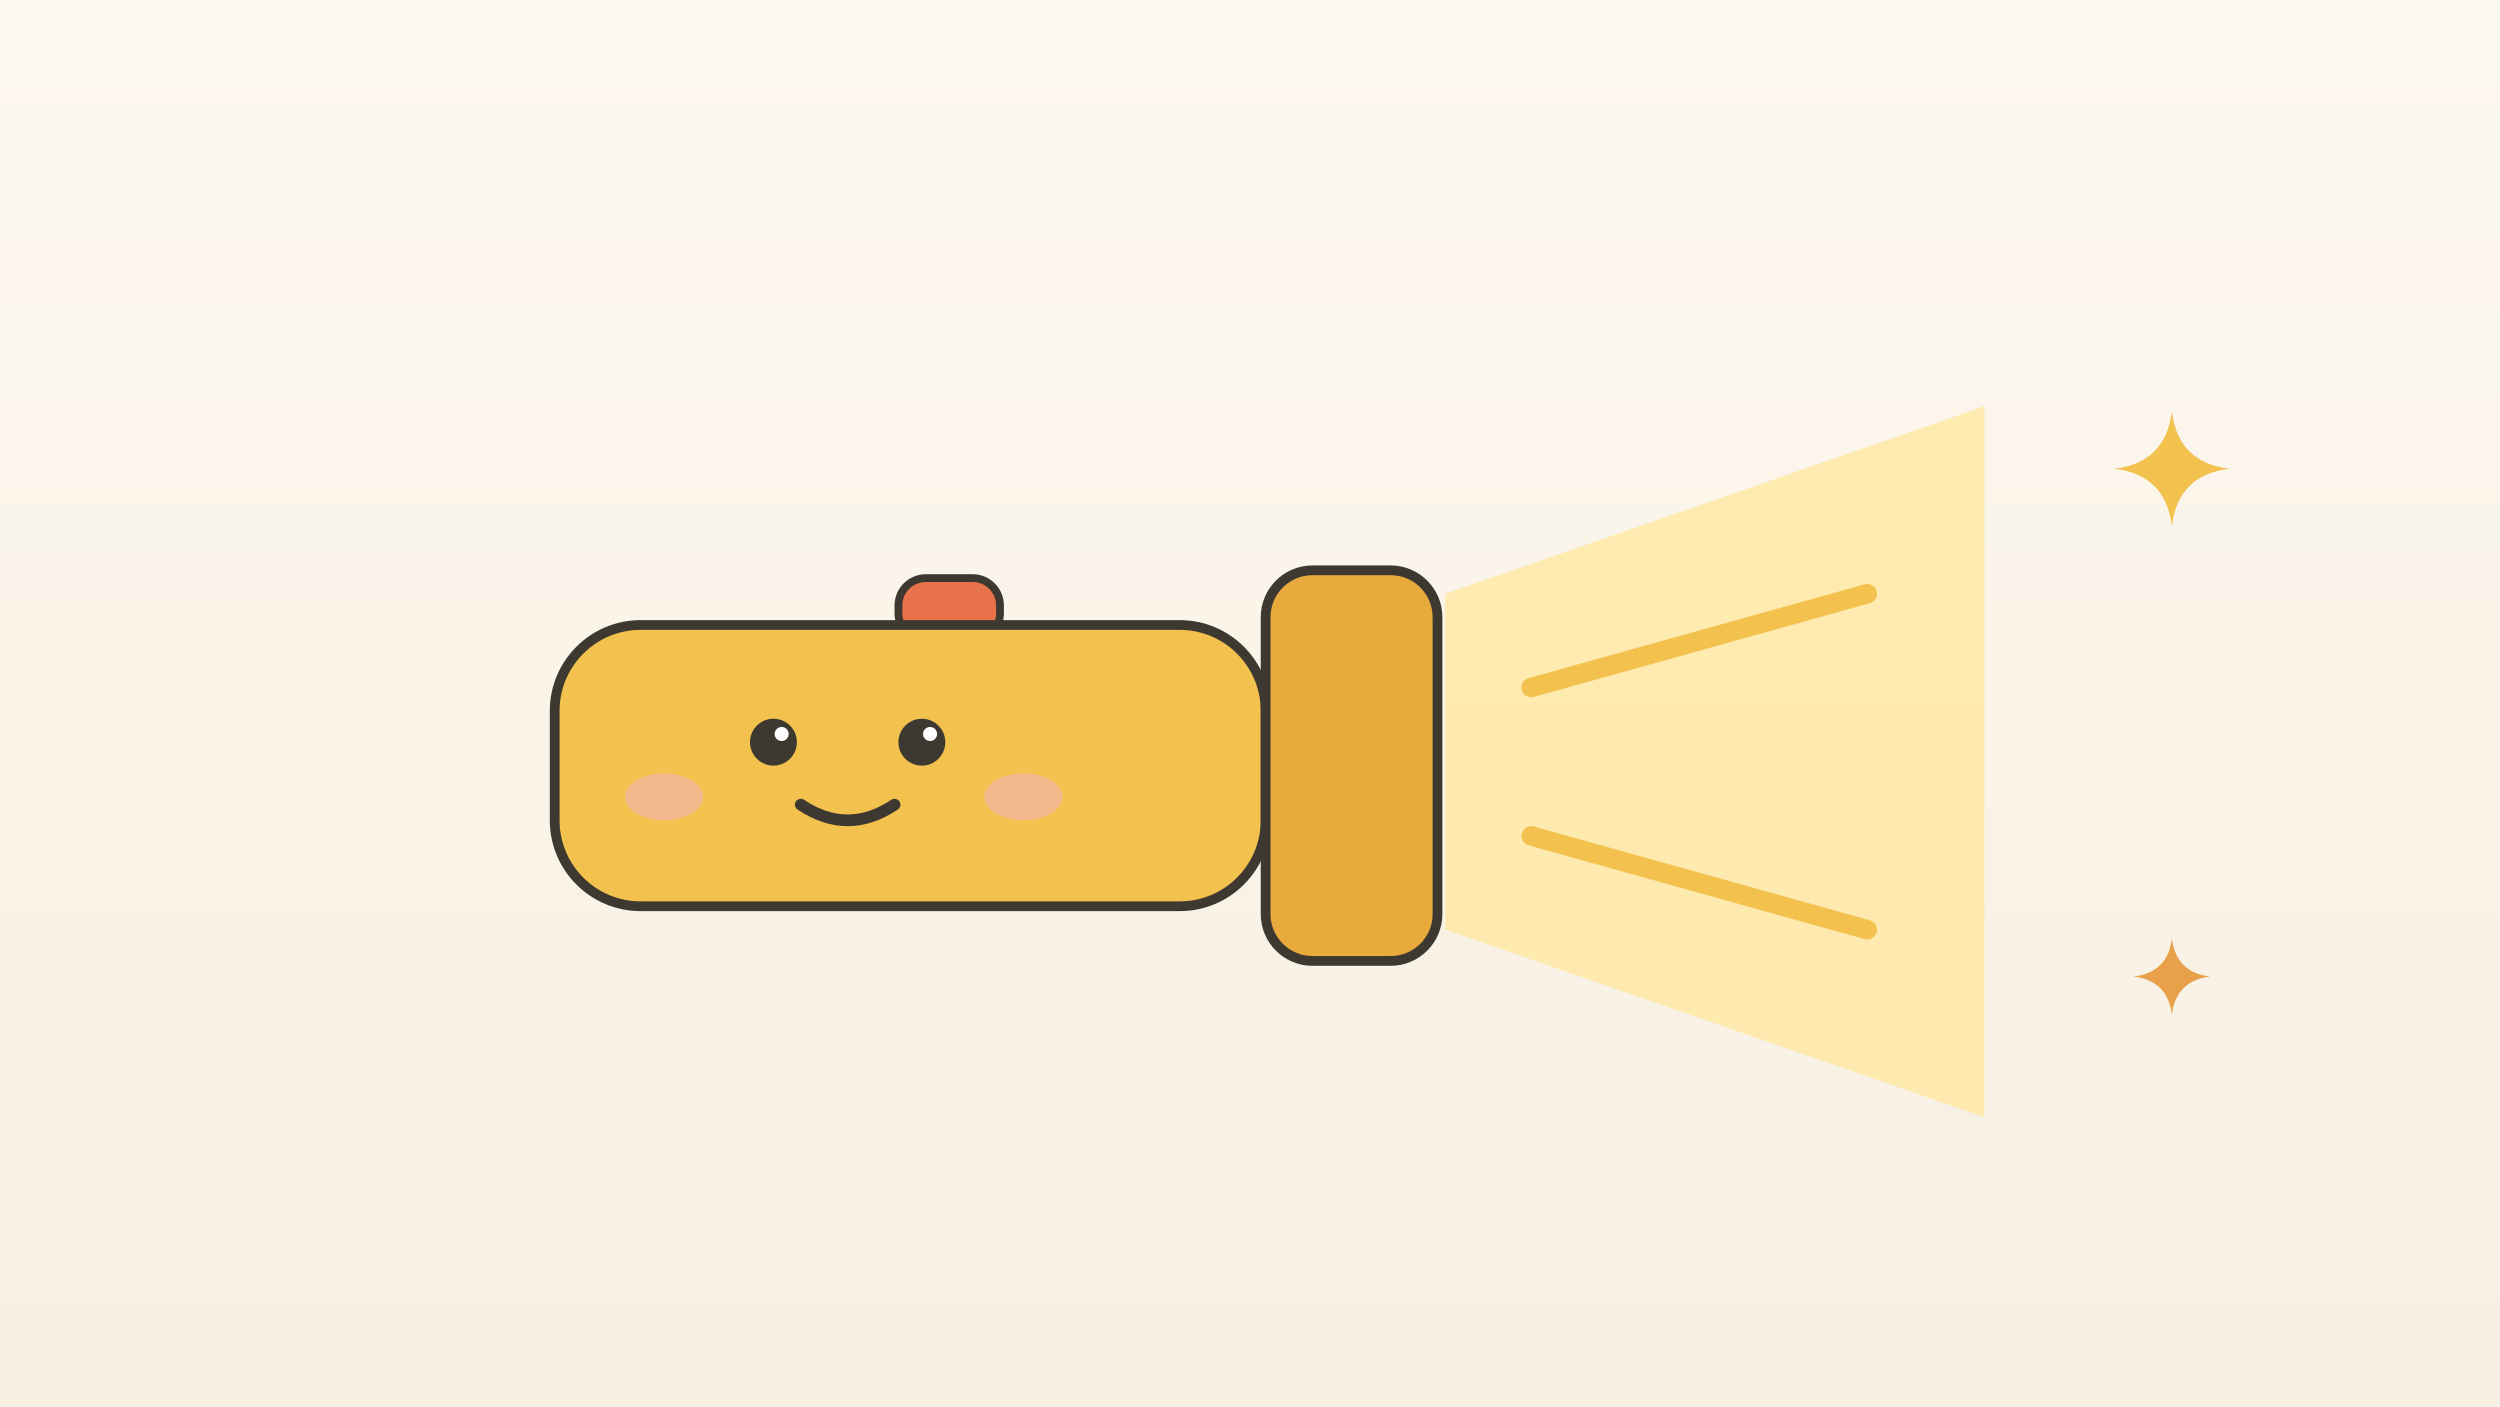
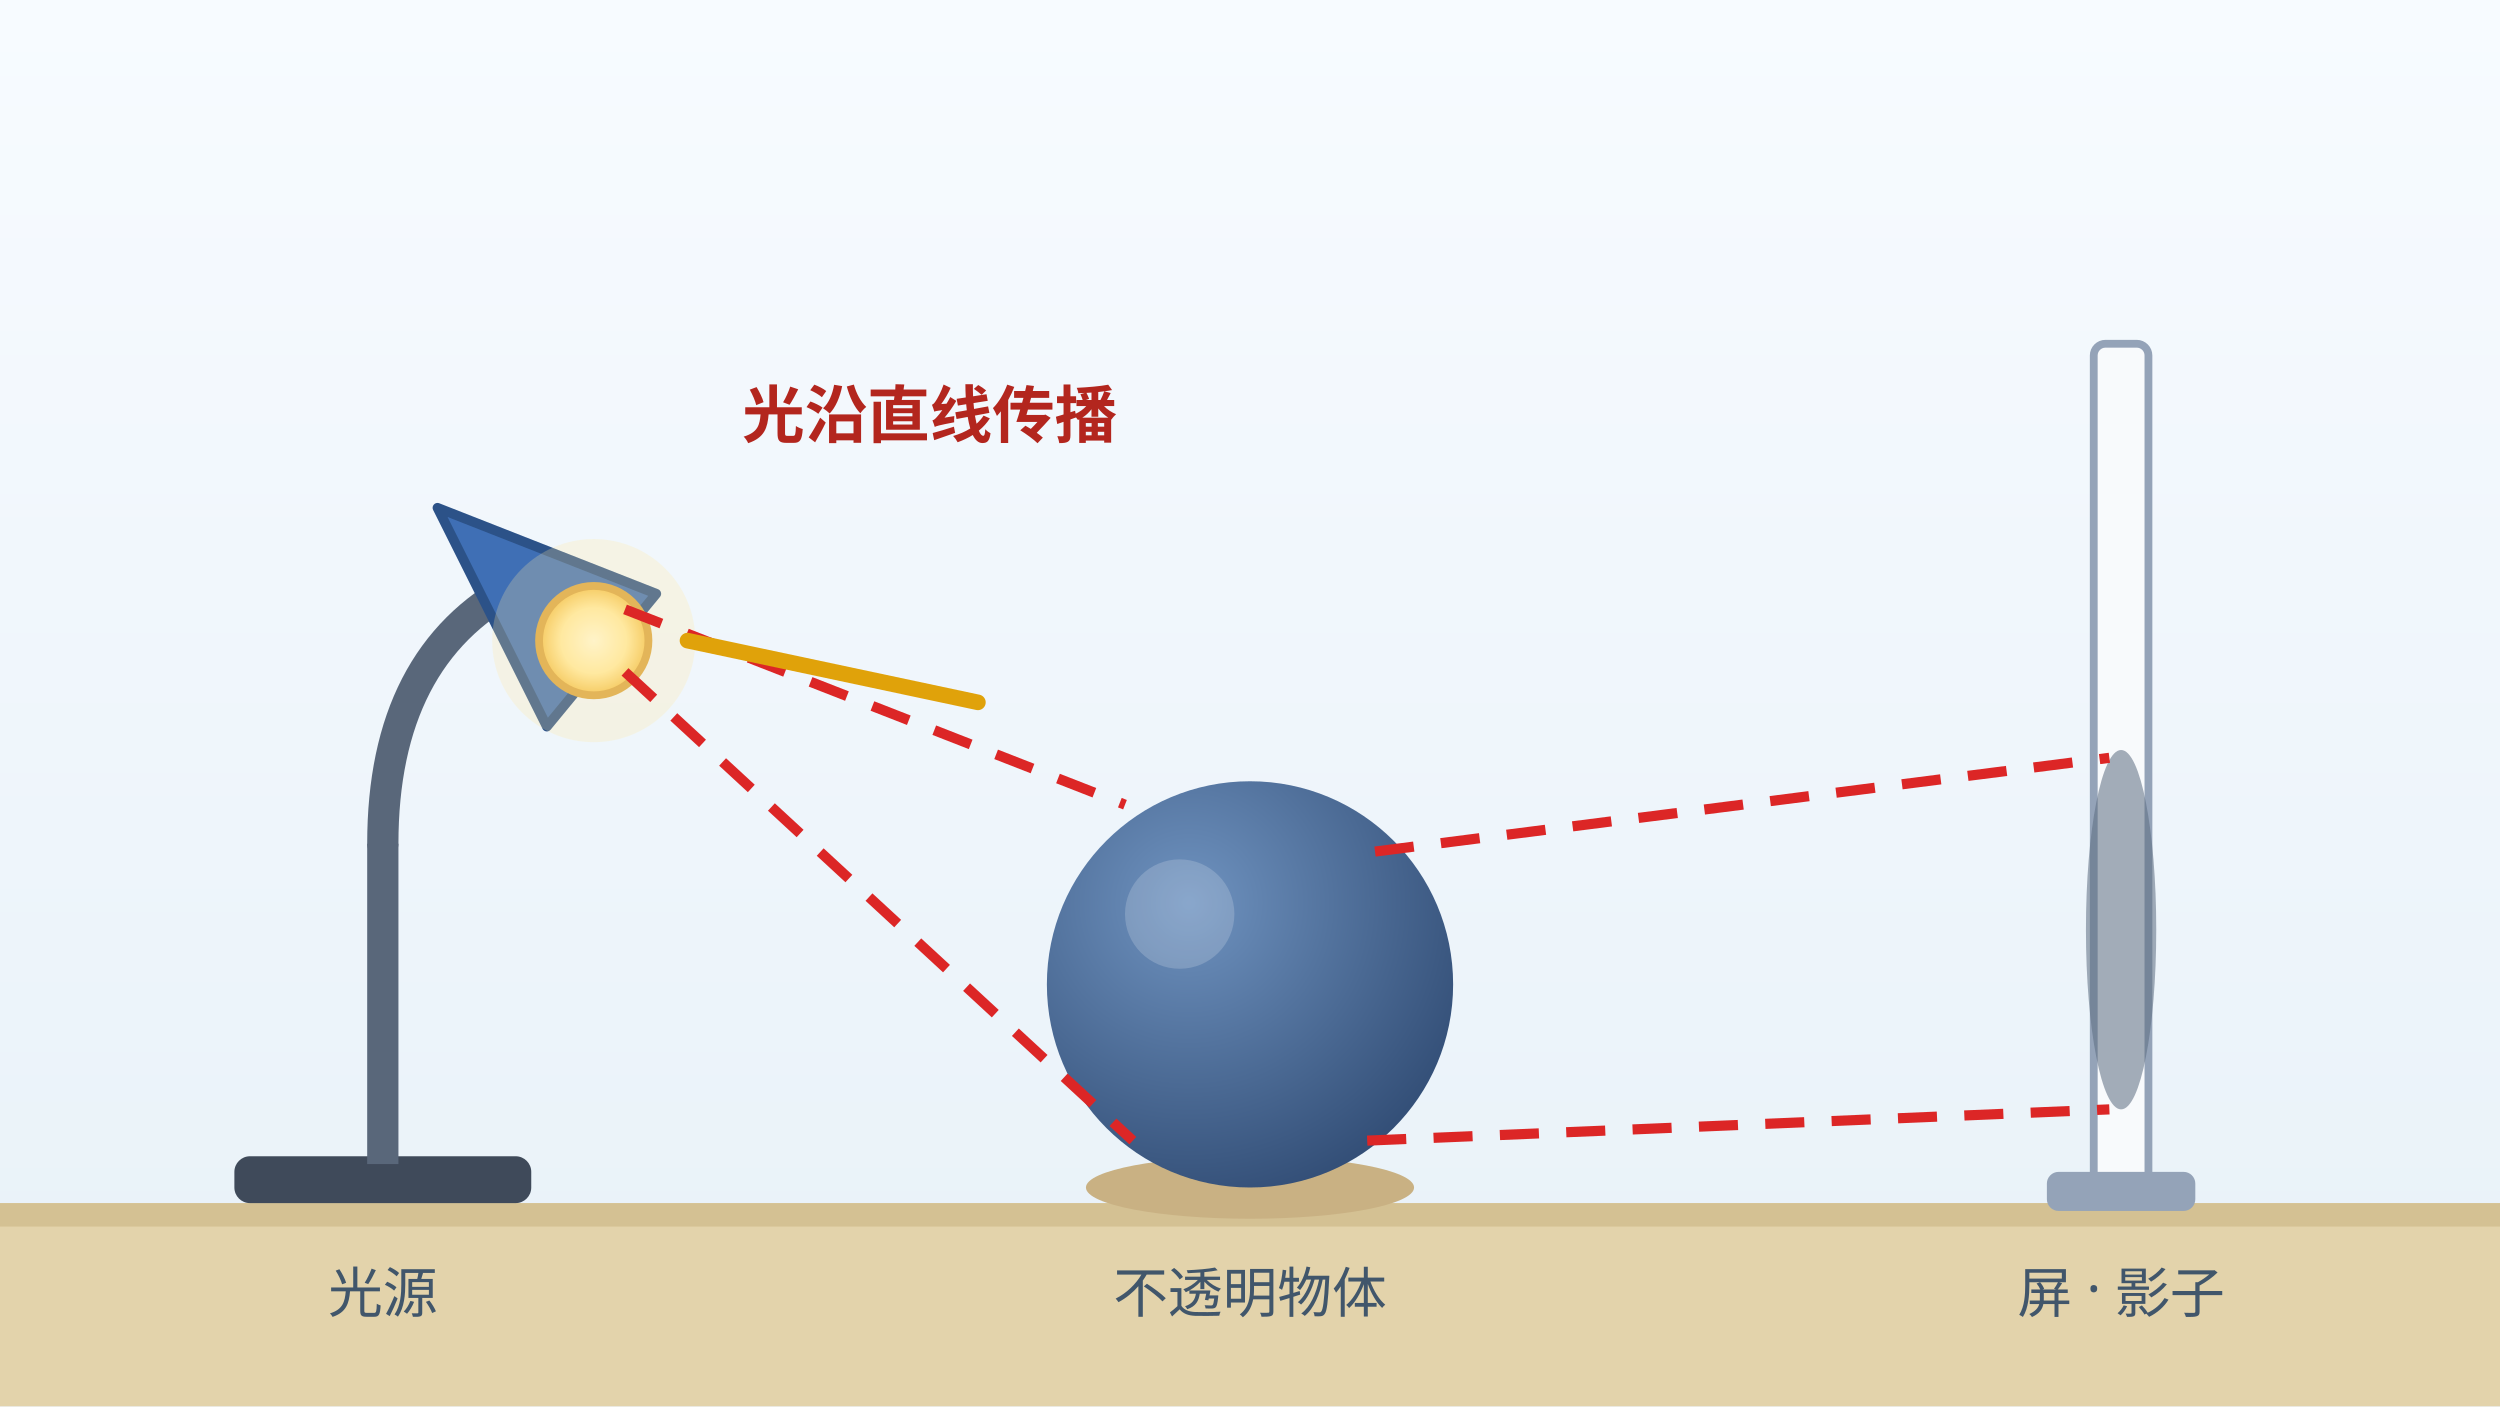
<svg xmlns="http://www.w3.org/2000/svg" viewBox="0 0 640 360" width="640" height="360">
  <defs>
    <linearGradient id="bg" x1="0" y1="0" x2="0" y2="1">
-       <stop offset="0" stop-color="#fdf8ef" />
-       <stop offset="1" stop-color="#f6efe2" />
+       <stop offset="0" stop-color="#f7fbff" />
+       <stop offset="1" stop-color="#e8f1f8" />
    </linearGradient>
+     <radialGradient id="bulb" cx="50%" cy="50%" r="50%">
+       <stop offset="0" stop-color="#fff7d6" />
+       <stop offset=".6" stop-color="#ffe9a0" />
+       <stop offset="1" stop-color="#f2c14e" />
+     </radialGradient>
+     <radialGradient id="ball" cx="35%" cy="30%" r="80%">
+       <stop offset="0" stop-color="#6f93c0" />
+       <stop offset="1" stop-color="#2f4a72" />
+     </radialGradient>
  </defs>
  <rect width="640" height="360" fill="url(#bg)" />
-   <g transform="translate(-8,0) scale(1.0)">
-     <path d="M378,152 L516,104 L516,286 L378,238 Z" fill="#ffe9a8" opacity="0.9" />
-     <line x1="400" y1="176" x2="486" y2="152" stroke="#f2c14e" stroke-width="5" stroke-linecap="round" />
-     <line x1="400" y1="214" x2="486" y2="238" stroke="#f2c14e" stroke-width="5" stroke-linecap="round" />
-     <rect x="238" y="148" width="26" height="16" rx="7" fill="#e8734a" stroke="#3d3830" stroke-width="2" />
-     <rect x="150" y="160" width="182" height="72" rx="22" fill="#f2c14e" stroke="#3d3830" stroke-width="2.5" />
-     <rect x="332" y="146" width="44" height="100" rx="12" fill="#e8a93d" stroke="#3d3830" stroke-width="2.5" />
-     <circle cx="206" cy="190" r="6" fill="#3d3830" />
-     <circle cx="208.1" cy="187.9" r="1.8" fill="#ffffff" />
-     <circle cx="244" cy="190" r="6" fill="#3d3830" />
-     <circle cx="246.1" cy="187.9" r="1.8" fill="#ffffff" />
-     <path d="M213.0,206 q12.0,8 24,0" fill="none" stroke="#3d3830" stroke-width="3" stroke-linecap="round" />
-     <ellipse cx="178" cy="204" rx="10" ry="6" fill="#f2b8a0" opacity="0.75" />
-     <ellipse cx="270" cy="204" rx="10" ry="6" fill="#f2b8a0" opacity="0.75" />
+   <rect x="0" y="308" width="640" height="52" fill="#e3d3ab" />
+   <rect x="0" y="308" width="640" height="6" fill="#d4c193" />
+   <g>
+     <rect x="60" y="296" width="76" height="12" rx="4" fill="#3f4a5a" />
+     <rect x="94" y="216" width="8" height="82" fill="#59677a" />
+     <path d="M98 216 Q98 168 132 150" fill="none" stroke="#59677a" stroke-width="8" stroke-linecap="round" />
+     <path d="M112 130 L168 152 L140 186 Z" fill="#3f6fb5" stroke="#2c5288" stroke-width="2.5" stroke-linejoin="round" />
+     <circle cx="152" cy="164" r="14" fill="url(#bulb)" stroke="#d9a441" stroke-width="2" />
+     <circle cx="152" cy="164" r="26" fill="#ffe9a0" opacity=".25" />
  </g>
-   <path d="M0,-14 Q1.5,-1.5 14,0 Q1.5,1.5 0,14 Q-1.5,1.5 -14,0 Q-1.5,-1.5 0,-14 Z" transform="translate(556,120) scale(1.05)" fill="#f2c14e" />
-   <path d="M0,-14 Q1.5,-1.5 14,0 Q1.5,1.5 0,14 Q-1.5,1.5 -14,0 Q-1.5,-1.5 0,-14 Z" transform="translate(556,250) scale(0.7)" fill="#e8a04a" />
+   <g>
+     <ellipse cx="320" cy="304" rx="42" ry="8" fill="#c9b183" />
+     <circle cx="320" cy="252" r="52" fill="url(#ball)" />
+     <circle cx="302" cy="234" r="14" fill="#ffffff" opacity=".18" />
+   </g>
+   <g>
+     <rect x="536" y="88" width="14" height="220" rx="3" fill="#f8fafc" stroke="#94a3b8" stroke-width="2" />
+     <rect x="524" y="300" width="38" height="10" rx="3" fill="#94a3b8" />
+     <ellipse cx="543" cy="238" rx="9" ry="46" fill="#5b6b80" opacity=".55" />
+   </g>
+   <g stroke="#dc2626" stroke-width="2.6" stroke-dasharray="10 7">
+     <line x1="160" y1="156" x2="288" y2="206" />
+     <line x1="352" y1="218" x2="540" y2="194" />
+     <line x1="160" y1="172" x2="290" y2="292" />
+     <line x1="350" y1="292" x2="540" y2="284" />
+   </g>
+   <line x1="176" y1="164" x2="252" y2="164" stroke="#e0a20a" stroke-width="4" stroke-linecap="round" transform="rotate(12 176 164)" />
+   <text x="238" y="112" font-size="16" font-weight="700" fill="#b3261e" font-family="sans-serif" text-anchor="middle">光沿直线传播</text>
+   <g font-family="sans-serif" font-size="14" fill="#41566b" text-anchor="middle">
+     <text x="98" y="336">光源</text>
+     <text x="320" y="336">不透明物体</text>
+     <text x="543" y="336">屏 · 影子</text>
+   </g>
</svg>
